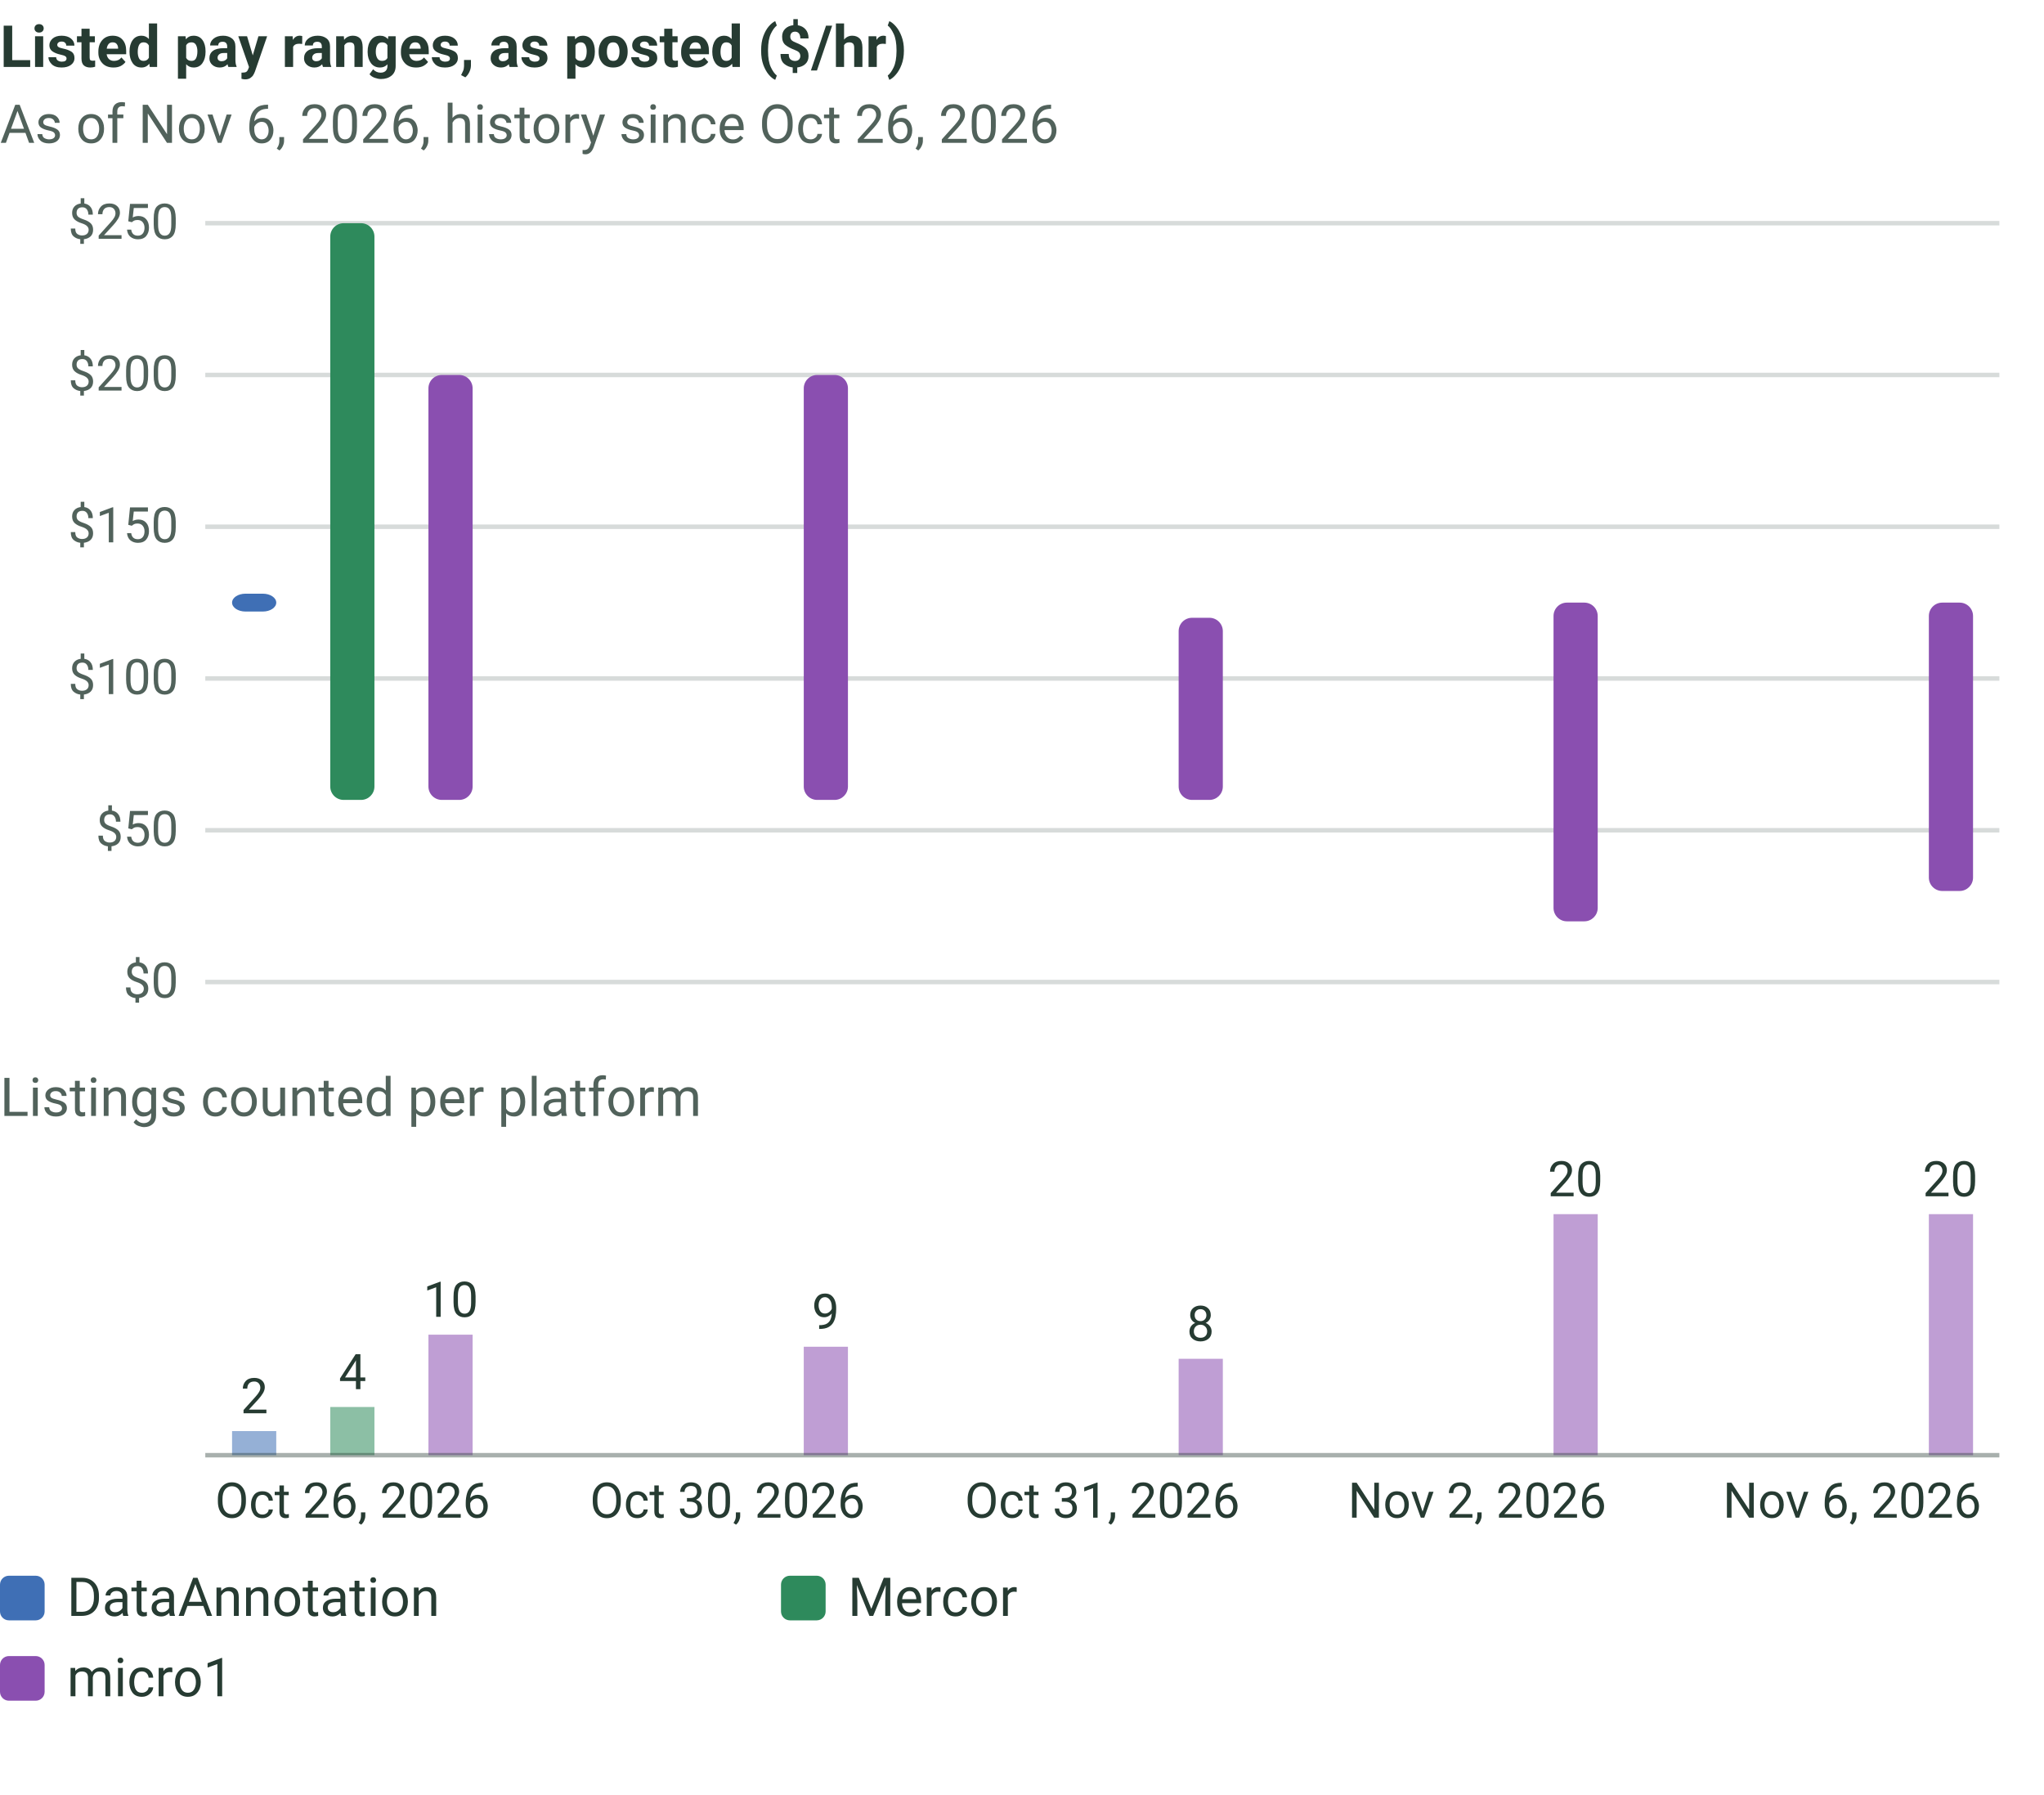
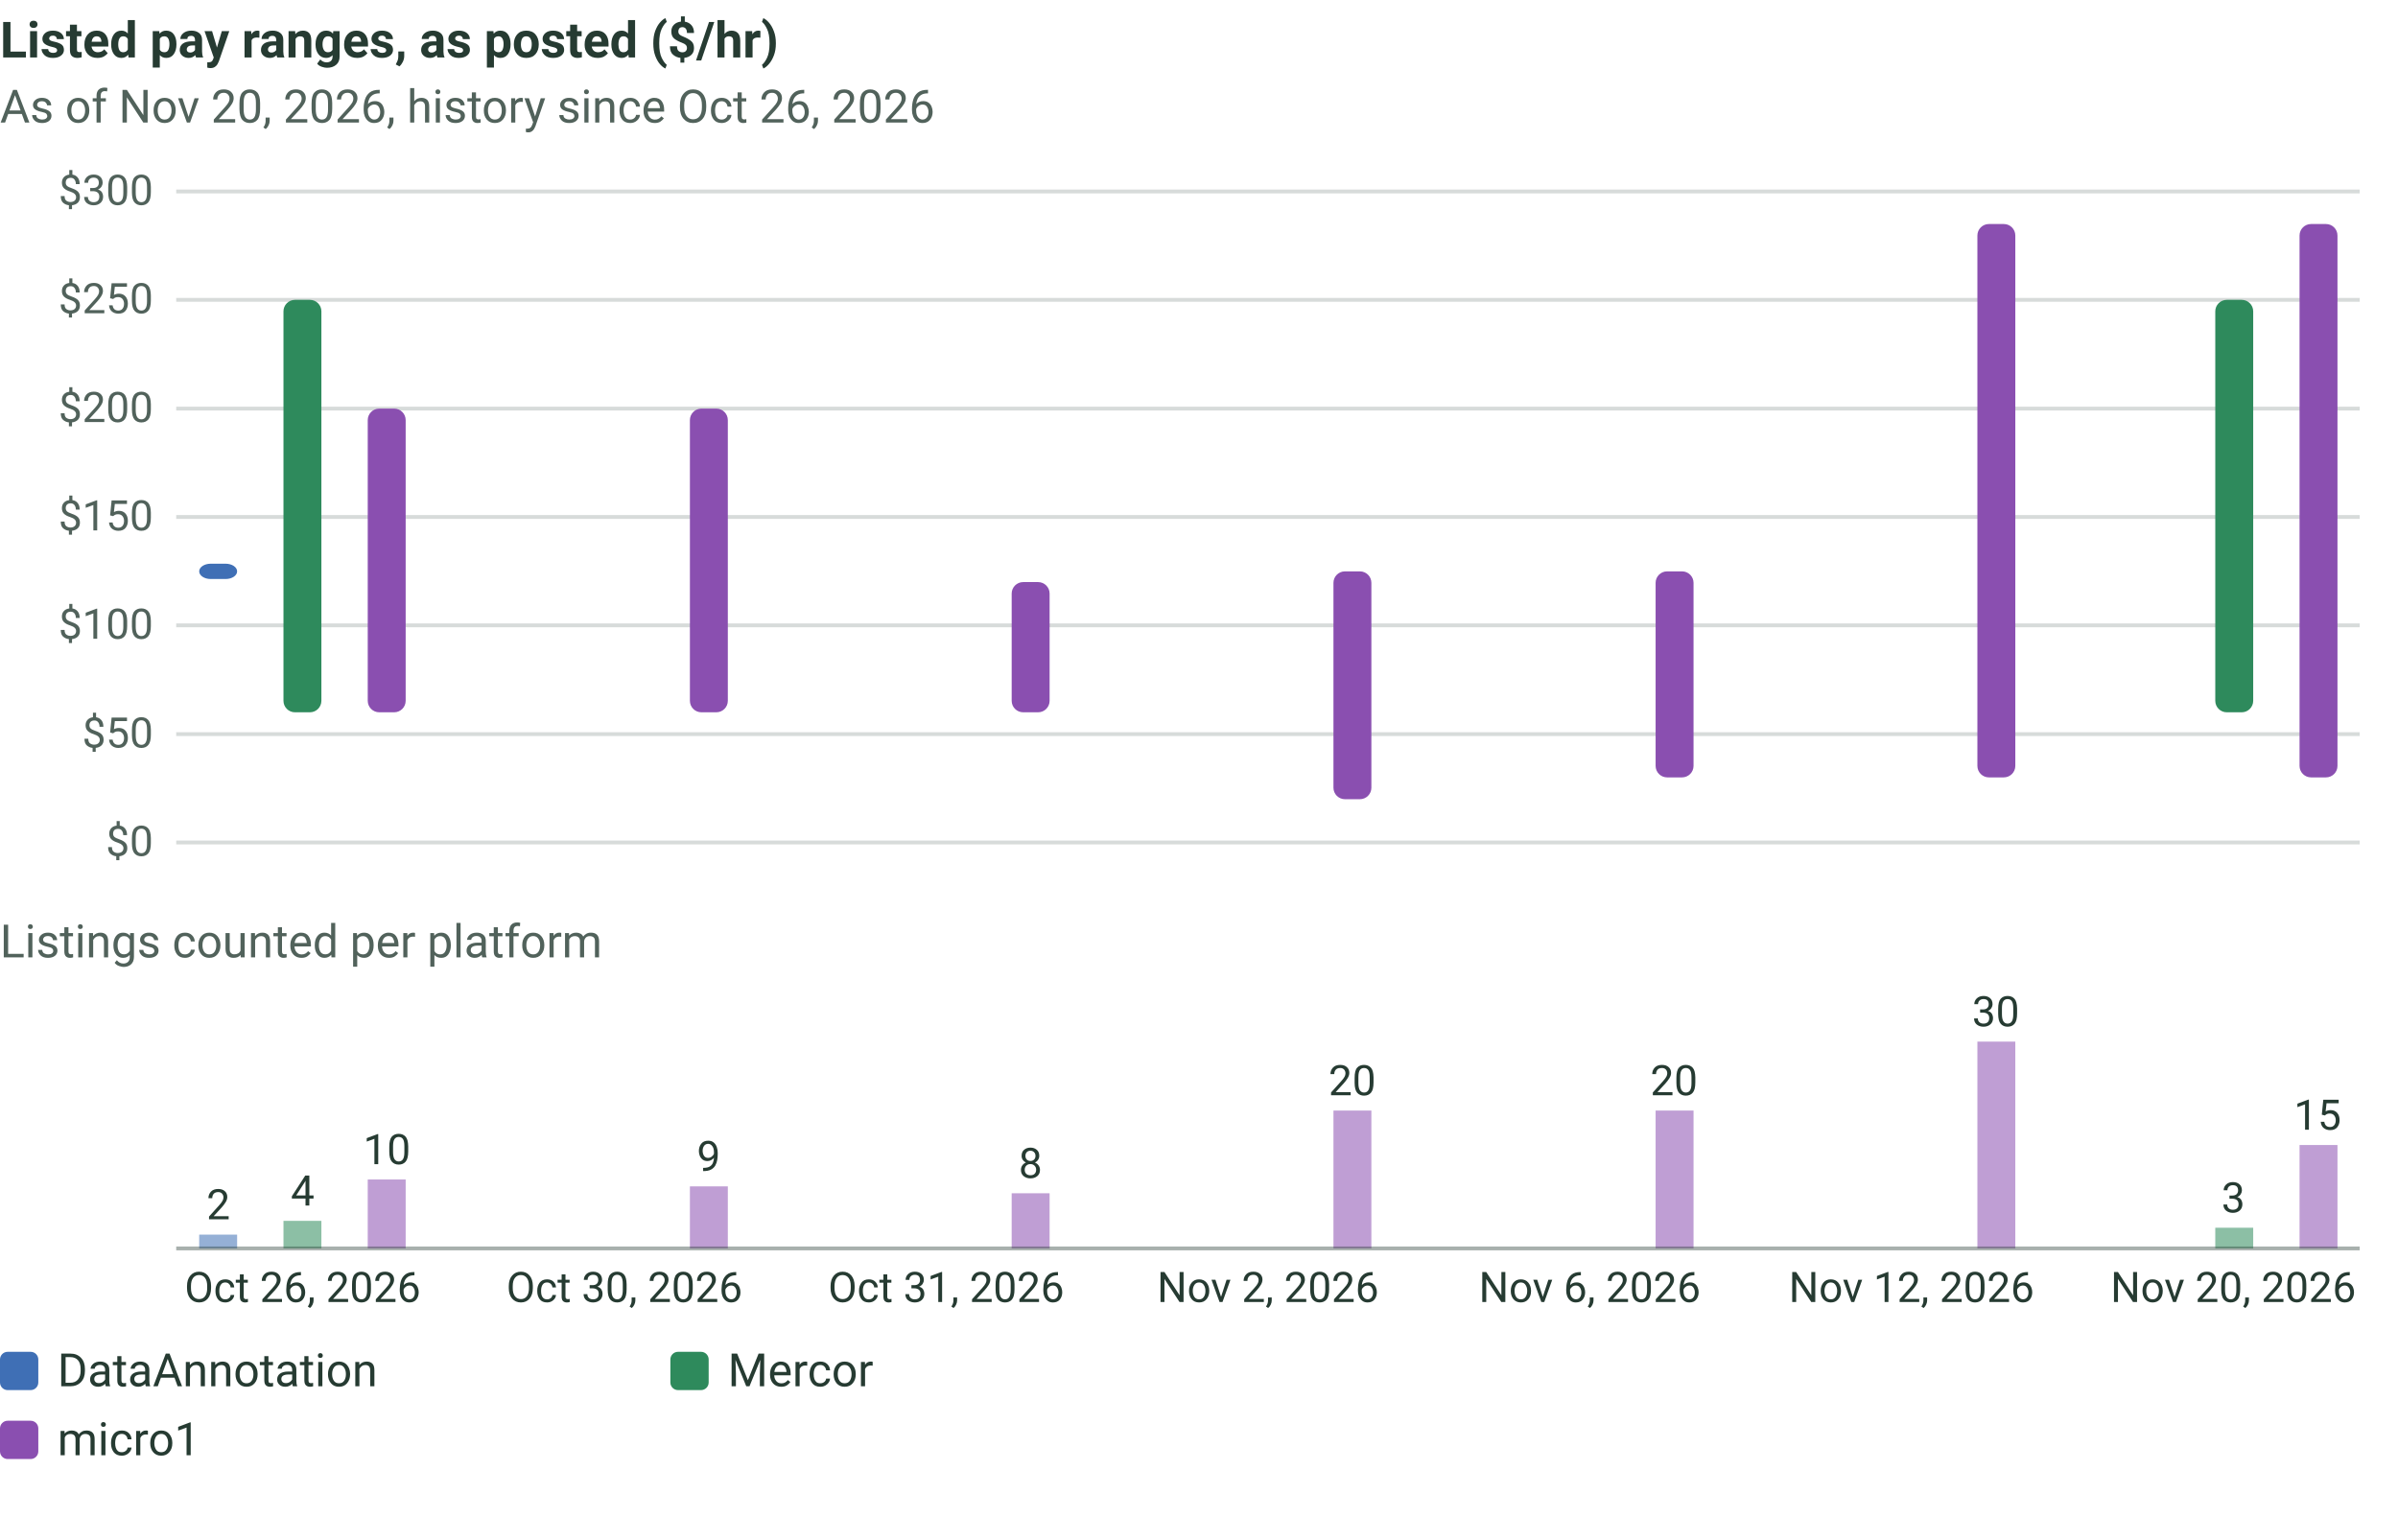
- <svg xmlns="http://www.w3.org/2000/svg" class="pt-chart-svg" viewBox="0 0 458 402" width="100%" role="img" aria-labelledby="ptc-medicine-and-health-title ptc-medicine-and-health-desc" preserveAspectRatio="xMinYMin meet" font-family="system-ui, -apple-system, Segoe UI, Roboto, sans-serif" font-size="12" style="max-width:458px;height:auto;color:#263b32;background:#fffdf6">
+ <svg xmlns="http://www.w3.org/2000/svg" class="pt-chart-svg" viewBox="0 0 626 402" width="100%" role="img" aria-labelledby="ptc-medicine-and-health-title ptc-medicine-and-health-desc" preserveAspectRatio="xMinYMin meet" font-family="system-ui, -apple-system, Segoe UI, Roboto, sans-serif" font-size="12" style="max-width:626px;height:auto;color:#263b32;background:#fffdf6">
  <text x="0" y="15" font-weight="700" font-size="13" fill="currentColor">Listed pay ranges, as posted ($/hr)</text>
-   <text x="0" y="32" font-size="12" fill="currentColor" opacity=".8">As of Nov 6, 2026, history since Oct 26, 2026</text>
-   <line x1="46" x2="448" y1="220.0" y2="220.0" stroke="currentColor" stroke-opacity=".18" />
+   <text x="0" y="32" font-size="12" fill="currentColor" opacity=".8">As of Nov 20, 2026, history since Oct 26, 2026</text>
+   <line x1="46" x2="616" y1="220.0" y2="220.0" stroke="currentColor" stroke-opacity=".18" />
  <text x="40" y="223.5" text-anchor="end" font-size="11" fill="currentColor" opacity=".8">$0</text>
-   <line x1="46" x2="448" y1="186.0" y2="186.0" stroke="currentColor" stroke-opacity=".18" />
-   <text x="40" y="189.5" text-anchor="end" font-size="11" fill="currentColor" opacity=".8">$50</text>
-   <line x1="46" x2="448" y1="152.0" y2="152.0" stroke="currentColor" stroke-opacity=".18" />
-   <text x="40" y="155.5" text-anchor="end" font-size="11" fill="currentColor" opacity=".8">$100</text>
-   <line x1="46" x2="448" y1="118.0" y2="118.0" stroke="currentColor" stroke-opacity=".18" />
-   <text x="40" y="121.5" text-anchor="end" font-size="11" fill="currentColor" opacity=".8">$150</text>
-   <line x1="46" x2="448" y1="84.0" y2="84.0" stroke="currentColor" stroke-opacity=".18" />
-   <text x="40" y="87.5" text-anchor="end" font-size="11" fill="currentColor" opacity=".8">$200</text>
-   <line x1="46" x2="448" y1="50.0" y2="50.0" stroke="currentColor" stroke-opacity=".18" />
-   <text x="40" y="53.5" text-anchor="end" font-size="11" fill="currentColor" opacity=".8">$250</text>
-   <rect x="52.0" y="133.0" width="9.9" height="4.0" rx="3" fill="#3f6fb5" />
-   <rect x="52.0" y="320.6" width="9.9" height="5.4" fill="#3f6fb5" fill-opacity=".55" />
-   <text x="57.0" y="316.6" text-anchor="middle" font-size="11" fill="currentColor">2</text>
-   <rect x="74.0" y="50.0" width="9.9" height="129.2" rx="3" fill="#2e8a5c" />
-   <rect x="74.0" y="315.2" width="9.9" height="10.8" fill="#2e8a5c" fill-opacity=".55" />
-   <text x="79.0" y="311.2" text-anchor="middle" font-size="11" fill="currentColor">4</text>
-   <rect x="96.0" y="84.0" width="9.9" height="95.2" rx="3" fill="#8a4fb0" />
-   <rect x="96.0" y="299.0" width="9.9" height="27.0" fill="#8a4fb0" fill-opacity=".55" />
-   <text x="101.0" y="295.0" text-anchor="middle" font-size="11" fill="currentColor">10</text>
+   <line x1="46" x2="616" y1="191.7" y2="191.7" stroke="currentColor" stroke-opacity=".18" />
+   <text x="40" y="195.2" text-anchor="end" font-size="11" fill="currentColor" opacity=".8">$50</text>
+   <line x1="46" x2="616" y1="163.3" y2="163.3" stroke="currentColor" stroke-opacity=".18" />
+   <text x="40" y="166.8" text-anchor="end" font-size="11" fill="currentColor" opacity=".8">$100</text>
+   <line x1="46" x2="616" y1="135.0" y2="135.0" stroke="currentColor" stroke-opacity=".18" />
+   <text x="40" y="138.5" text-anchor="end" font-size="11" fill="currentColor" opacity=".8">$150</text>
+   <line x1="46" x2="616" y1="106.7" y2="106.7" stroke="currentColor" stroke-opacity=".18" />
+   <text x="40" y="110.2" text-anchor="end" font-size="11" fill="currentColor" opacity=".8">$200</text>
+   <line x1="46" x2="616" y1="78.3" y2="78.3" stroke="currentColor" stroke-opacity=".18" />
+   <text x="40" y="81.8" text-anchor="end" font-size="11" fill="currentColor" opacity=".8">$250</text>
+   <line x1="46" x2="616" y1="50.0" y2="50.0" stroke="currentColor" stroke-opacity=".18" />
+   <text x="40" y="53.5" text-anchor="end" font-size="11" fill="currentColor" opacity=".8">$300</text>
+   <rect x="52.0" y="147.2" width="9.9" height="4.0" rx="3" fill="#3f6fb5" />
+   <rect x="52.0" y="322.4" width="9.9" height="3.6" fill="#3f6fb5" fill-opacity=".55" />
+   <text x="57.0" y="318.4" text-anchor="middle" font-size="11" fill="currentColor">2</text>
+   <rect x="74.0" y="78.3" width="9.9" height="107.7" rx="3" fill="#2e8a5c" />
+   <rect x="74.0" y="318.8" width="9.9" height="7.2" fill="#2e8a5c" fill-opacity=".55" />
+   <text x="79.0" y="314.8" text-anchor="middle" font-size="11" fill="currentColor">4</text>
+   <rect x="96.0" y="106.7" width="9.9" height="79.3" rx="3" fill="#8a4fb0" />
+   <rect x="96.0" y="308.0" width="9.9" height="18.0" fill="#8a4fb0" fill-opacity=".55" />
+   <text x="101.0" y="304.0" text-anchor="middle" font-size="11" fill="currentColor">10</text>
  <text x="79.0" y="340" text-anchor="middle" font-size="11" fill="currentColor">Oct 26, 2026</text>
-   <rect x="180.1" y="84.0" width="9.9" height="95.2" rx="3" fill="#8a4fb0" />
-   <rect x="180.1" y="301.7" width="9.9" height="24.3" fill="#8a4fb0" fill-opacity=".55" />
-   <text x="185.0" y="297.7" text-anchor="middle" font-size="11" fill="currentColor">9</text>
+   <rect x="180.1" y="106.7" width="9.9" height="79.3" rx="3" fill="#8a4fb0" />
+   <rect x="180.1" y="309.8" width="9.9" height="16.2" fill="#8a4fb0" fill-opacity=".55" />
+   <text x="185.0" y="305.8" text-anchor="middle" font-size="11" fill="currentColor">9</text>
  <text x="163.0" y="340" text-anchor="middle" font-size="11" fill="currentColor">Oct 30, 2026</text>
-   <rect x="264.1" y="138.4" width="9.9" height="40.8" rx="3" fill="#8a4fb0" />
-   <rect x="264.1" y="304.4" width="9.9" height="21.6" fill="#8a4fb0" fill-opacity=".55" />
-   <text x="269.0" y="300.4" text-anchor="middle" font-size="11" fill="currentColor">8</text>
+   <rect x="264.1" y="152.0" width="9.9" height="34.0" rx="3" fill="#8a4fb0" />
+   <rect x="264.1" y="311.6" width="9.9" height="14.4" fill="#8a4fb0" fill-opacity=".55" />
+   <text x="269.0" y="307.6" text-anchor="middle" font-size="11" fill="currentColor">8</text>
  <text x="247.0" y="340" text-anchor="middle" font-size="11" fill="currentColor">Oct 31, 2026</text>
-   <rect x="348.1" y="135.0" width="9.9" height="71.4" rx="3" fill="#8a4fb0" />
-   <rect x="348.1" y="272.0" width="9.9" height="54.0" fill="#8a4fb0" fill-opacity=".55" />
-   <text x="353.0" y="268.0" text-anchor="middle" font-size="11" fill="currentColor">20</text>
+   <rect x="348.1" y="149.2" width="9.9" height="59.5" rx="3" fill="#8a4fb0" />
+   <rect x="348.1" y="290.0" width="9.9" height="36.0" fill="#8a4fb0" fill-opacity=".55" />
+   <text x="353.0" y="286.0" text-anchor="middle" font-size="11" fill="currentColor">20</text>
  <text x="331.0" y="340" text-anchor="middle" font-size="11" fill="currentColor">Nov 2, 2026</text>
-   <rect x="432.2" y="135.0" width="9.9" height="64.6" rx="3" fill="#8a4fb0" />
-   <rect x="432.2" y="272.0" width="9.9" height="54.0" fill="#8a4fb0" fill-opacity=".55" />
-   <text x="437.0" y="268.0" text-anchor="middle" font-size="11" fill="currentColor">20</text>
+   <rect x="432.2" y="149.2" width="9.9" height="53.8" rx="3" fill="#8a4fb0" />
+   <rect x="432.2" y="290.0" width="9.9" height="36.0" fill="#8a4fb0" fill-opacity=".55" />
+   <text x="437.0" y="286.0" text-anchor="middle" font-size="11" fill="currentColor">20</text>
  <text x="415.0" y="340" text-anchor="middle" font-size="11" fill="currentColor">Nov 6, 2026</text>
-   <line x1="46" x2="448" y1="326" y2="326" stroke="currentColor" stroke-opacity=".4" />
+   <rect x="516.2" y="58.5" width="9.9" height="144.5" rx="3" fill="#8a4fb0" />
+   <rect x="516.2" y="272.0" width="9.9" height="54.0" fill="#8a4fb0" fill-opacity=".55" />
+   <text x="521.0" y="268.0" text-anchor="middle" font-size="11" fill="currentColor">30</text>
+   <text x="499.0" y="340" text-anchor="middle" font-size="11" fill="currentColor">Nov 12, 2026</text>
+   <rect x="578.3" y="78.3" width="9.9" height="107.7" rx="3" fill="#2e8a5c" />
+   <rect x="578.3" y="320.6" width="9.9" height="5.4" fill="#2e8a5c" fill-opacity=".55" />
+   <text x="583.0" y="316.6" text-anchor="middle" font-size="11" fill="currentColor">3</text>
+   <rect x="600.3" y="58.5" width="9.9" height="144.5" rx="3" fill="#8a4fb0" />
+   <rect x="600.3" y="299.0" width="9.9" height="27.0" fill="#8a4fb0" fill-opacity=".55" />
+   <text x="605.0" y="295.0" text-anchor="middle" font-size="11" fill="currentColor">15</text>
+   <text x="583.0" y="340" text-anchor="middle" font-size="11" fill="currentColor">Nov 20, 2026</text>
+   <line x1="46" x2="616" y1="326" y2="326" stroke="currentColor" stroke-opacity=".4" />
  <text x="0" y="250" font-size="12" fill="currentColor" opacity=".8">Listings counted per platform</text>
  <rect x="0" y="353" width="10" height="10" rx="2" fill="#3f6fb5" />
  <text x="15" y="362" font-size="12" fill="currentColor">DataAnnotation</text>
  <rect x="175" y="353" width="10" height="10" rx="2" fill="#2e8a5c" />
  <text x="190" y="362" font-size="12" fill="currentColor">Mercor</text>
  <rect x="0" y="371" width="10" height="10" rx="2" fill="#8a4fb0" />
  <text x="15" y="380" font-size="12" fill="currentColor">micro1</text>
</svg>
